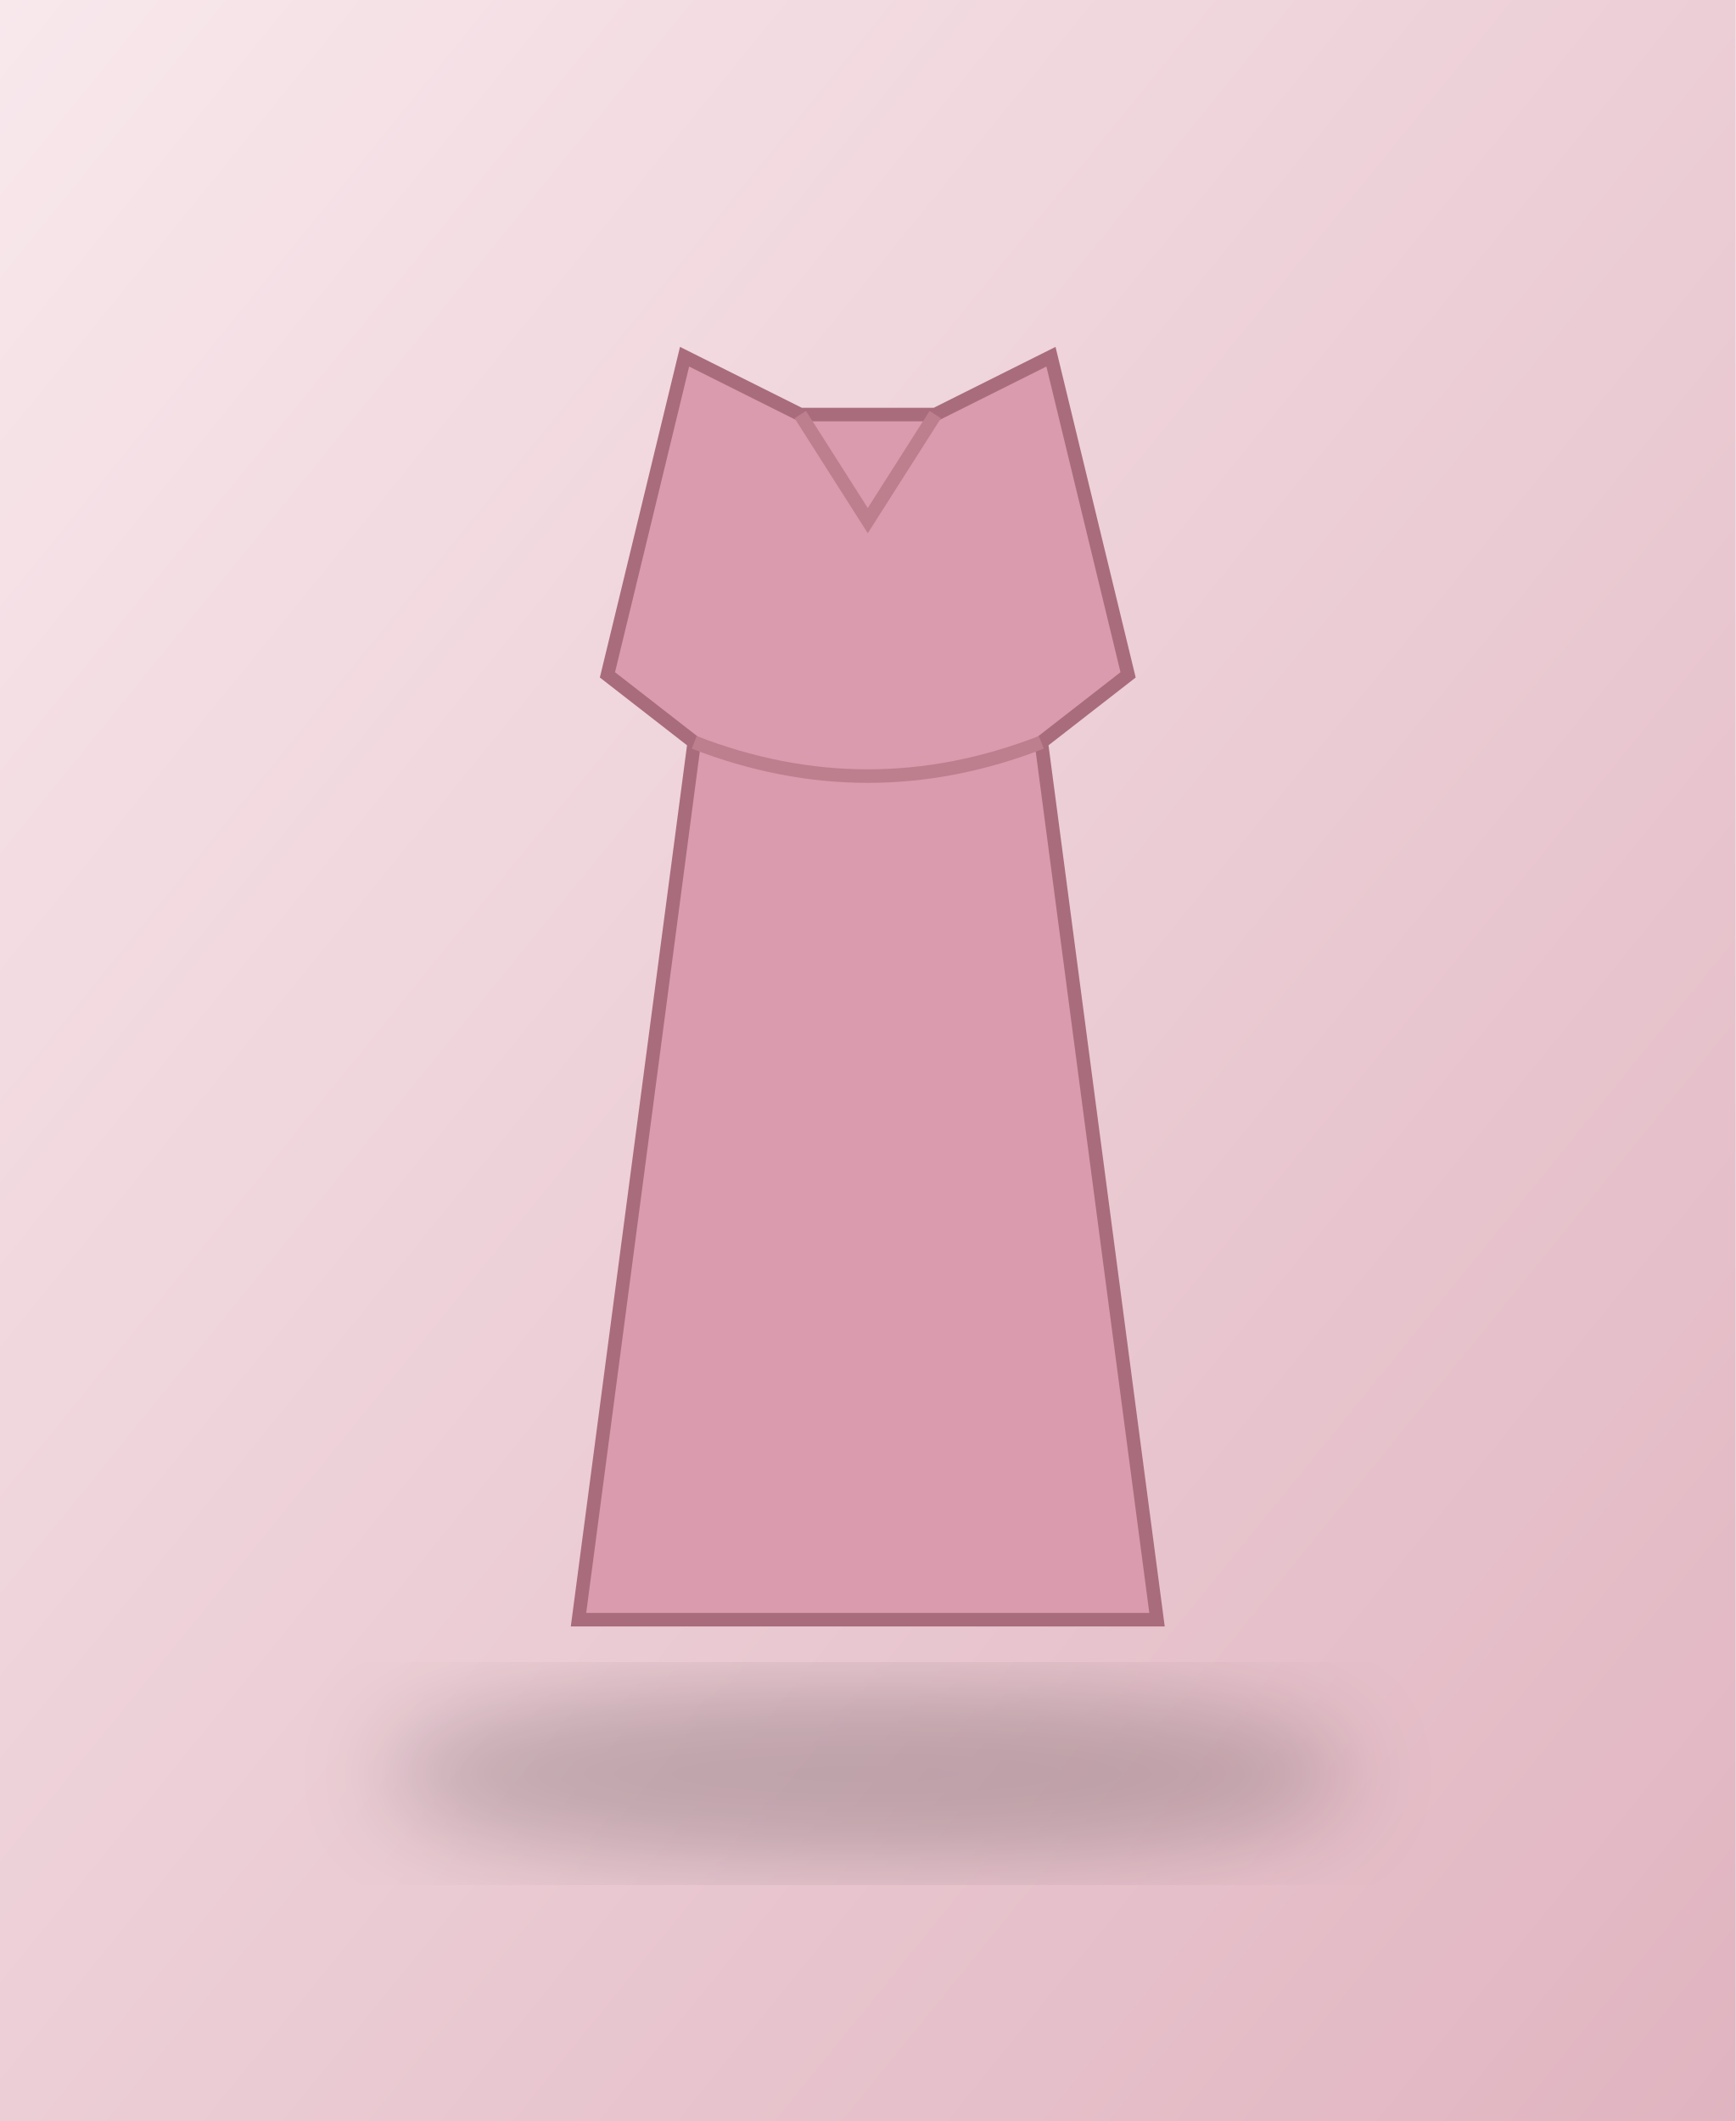
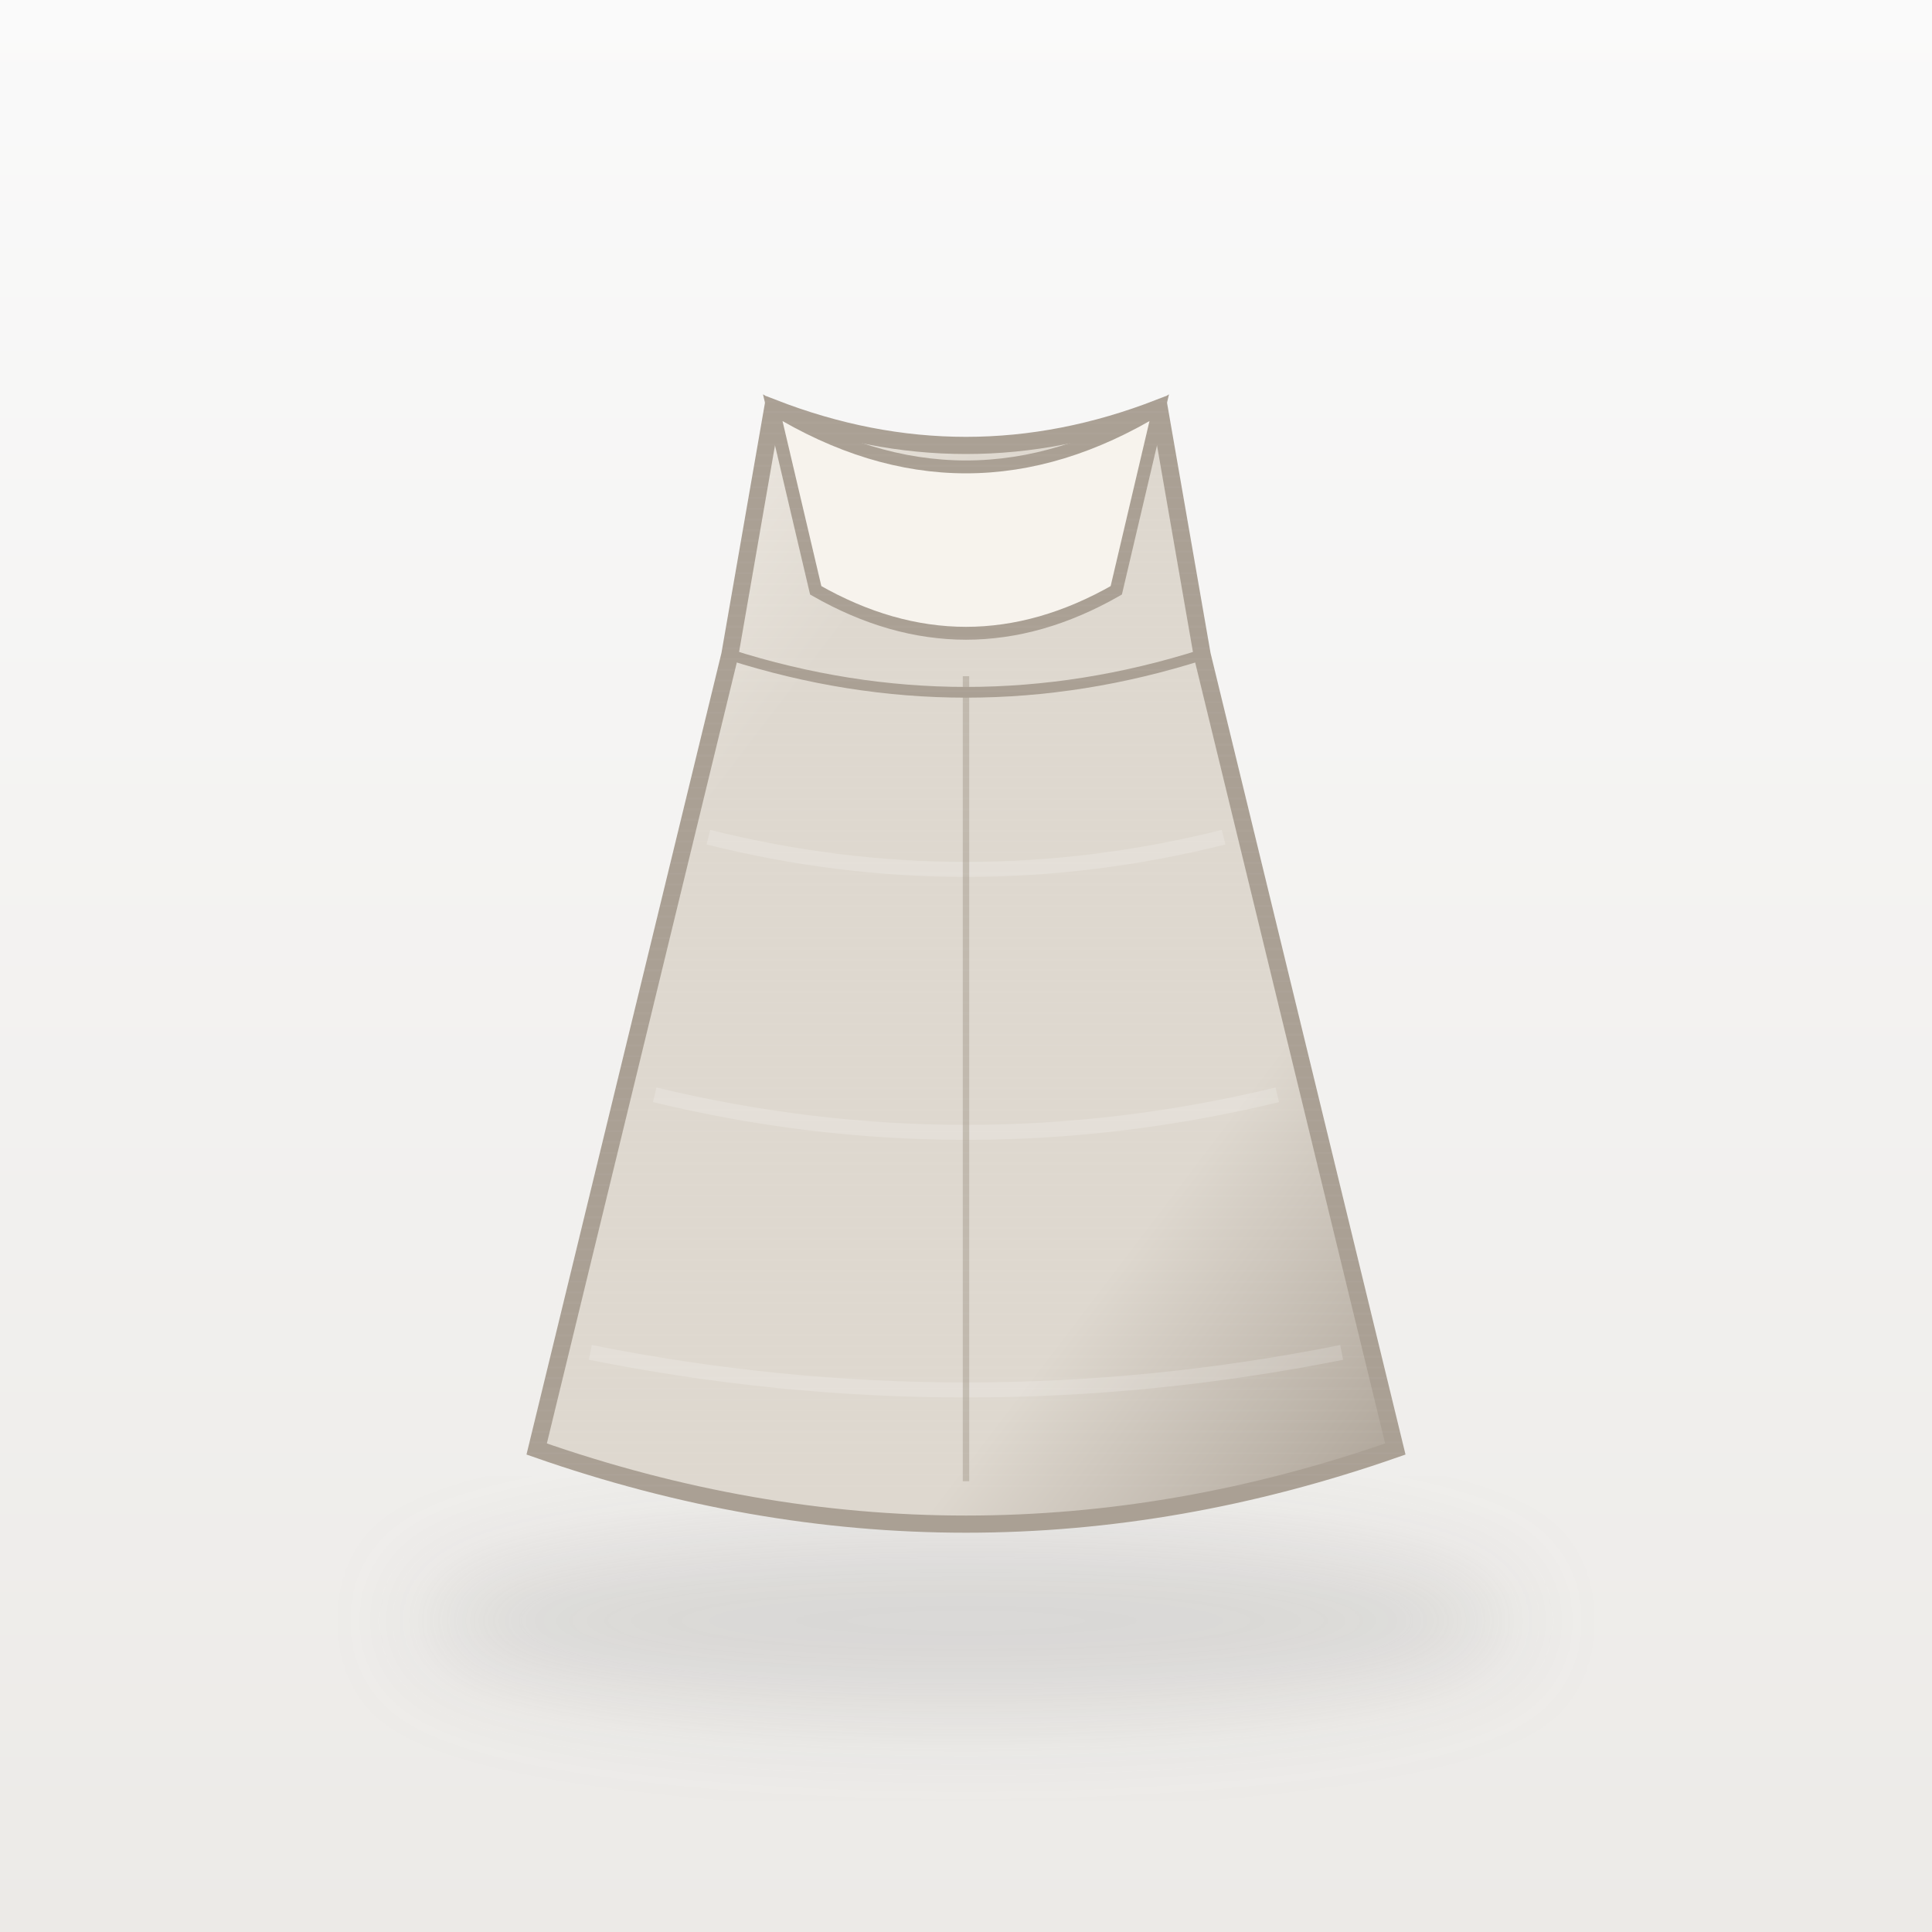
- <svg xmlns="http://www.w3.org/2000/svg" viewBox="0 0 900 1100" role="img">
+ <svg xmlns="http://www.w3.org/2000/svg" viewBox="0 0 900 900" role="img" aria-label="Premium fashion product render">
  <defs>
-     <linearGradient id="bg" x1="0" y1="0" x2="1" y2="1">
-       <stop offset="0" stop-color="#f8e8ec" />
-       <stop offset="1" stop-color="#e0b4c0" />
+     <linearGradient id="bg" x1="0" y1="0" x2="0" y2="1">
+       <stop stop-color="#fafafa" />
+       <stop offset="1" stop-color="#eceae7" />
    </linearGradient>
-     <filter id="shadow">
-       <feGaussianBlur stdDeviation="24" />
+     <linearGradient id="mat" x1="0" y1="0" x2="1" y2="1">
+       <stop stop-color="#f7f3ed" />
+       <stop offset=".28" stop-color="#ded8cf" />
+       <stop offset=".72" stop-color="#ded8cf" />
+       <stop offset="1" stop-color="#aaa094" />
+     </linearGradient>
+     <linearGradient id="edge" x1="0" y1="0" x2="1" y2="1">
+       <stop stop-color="#aaa094" />
+       <stop offset=".5" stop-color="#ded8cf" />
+       <stop offset="1" stop-color="#aaa094" />
+     </linearGradient>
+     <filter id="shadow" x="-30%" y="-30%" width="160%" height="180%">
+       <feGaussianBlur stdDeviation="22" />
    </filter>
+     <filter id="soft" x="-20%" y="-20%" width="140%" height="140%">
+       <feGaussianBlur stdDeviation="5" />
+     </filter>
+     <pattern id="weave" width="10" height="10" patternUnits="userSpaceOnUse">
+       <path d="M0 2h10M0 7h10" stroke="#fff" stroke-opacity=".08" stroke-width="1" />
+     </pattern>
  </defs>
-   <rect width="900" height="1100" fill="url(#bg)" />
-   <ellipse cx="450" cy="920" rx="250" ry="48" fill="#000" opacity=".18" filter="url(#shadow)" />
-   <path d="M355 185L415 215H485L545 185 585 350 540 385 600 840H300L360 385 315 350Z" fill="#d99bad" stroke="#a96c7c" stroke-width="7" />
-   <path d="M415 215L450 270 485 215M360 385Q450 420 540 385" fill="none" stroke="#bd7e8e" stroke-width="7" />
+   <rect width="900" height="900" fill="url(#bg)" />
+   <ellipse cx="450" cy="755" rx="255" ry="42" fill="#777" opacity=".18" filter="url(#shadow)" />
+   <g>
+     <path d="M360 190Q450 225 540 190L560 305 650 675Q450 745 250 675L340 305Z" fill="url(#mat)" stroke="#aaa094" stroke-width="8" />
+     <path d="M360 190Q450 245 540 190L520 275Q450 315 380 275Z" fill="#f7f3ed" stroke="#aaa094" stroke-width="6" />
+     <path d="M340 305Q450 340 560 305" fill="none" stroke="#aaa094" stroke-width="5" />
+     <path d="M330 390Q450 420 570 390M305 510Q450 545 595 510M275 630Q450 665 625 630" fill="none" stroke="#fff" stroke-opacity=".18" stroke-width="7" />
+     <path d="M450 315V690" stroke="#aaa094" stroke-width="3" opacity=".55" />
+   </g>
+   <rect x="145" y="105" width="610" height="590" fill="url(#weave)" opacity=".28" pointer-events="none" />
</svg>
